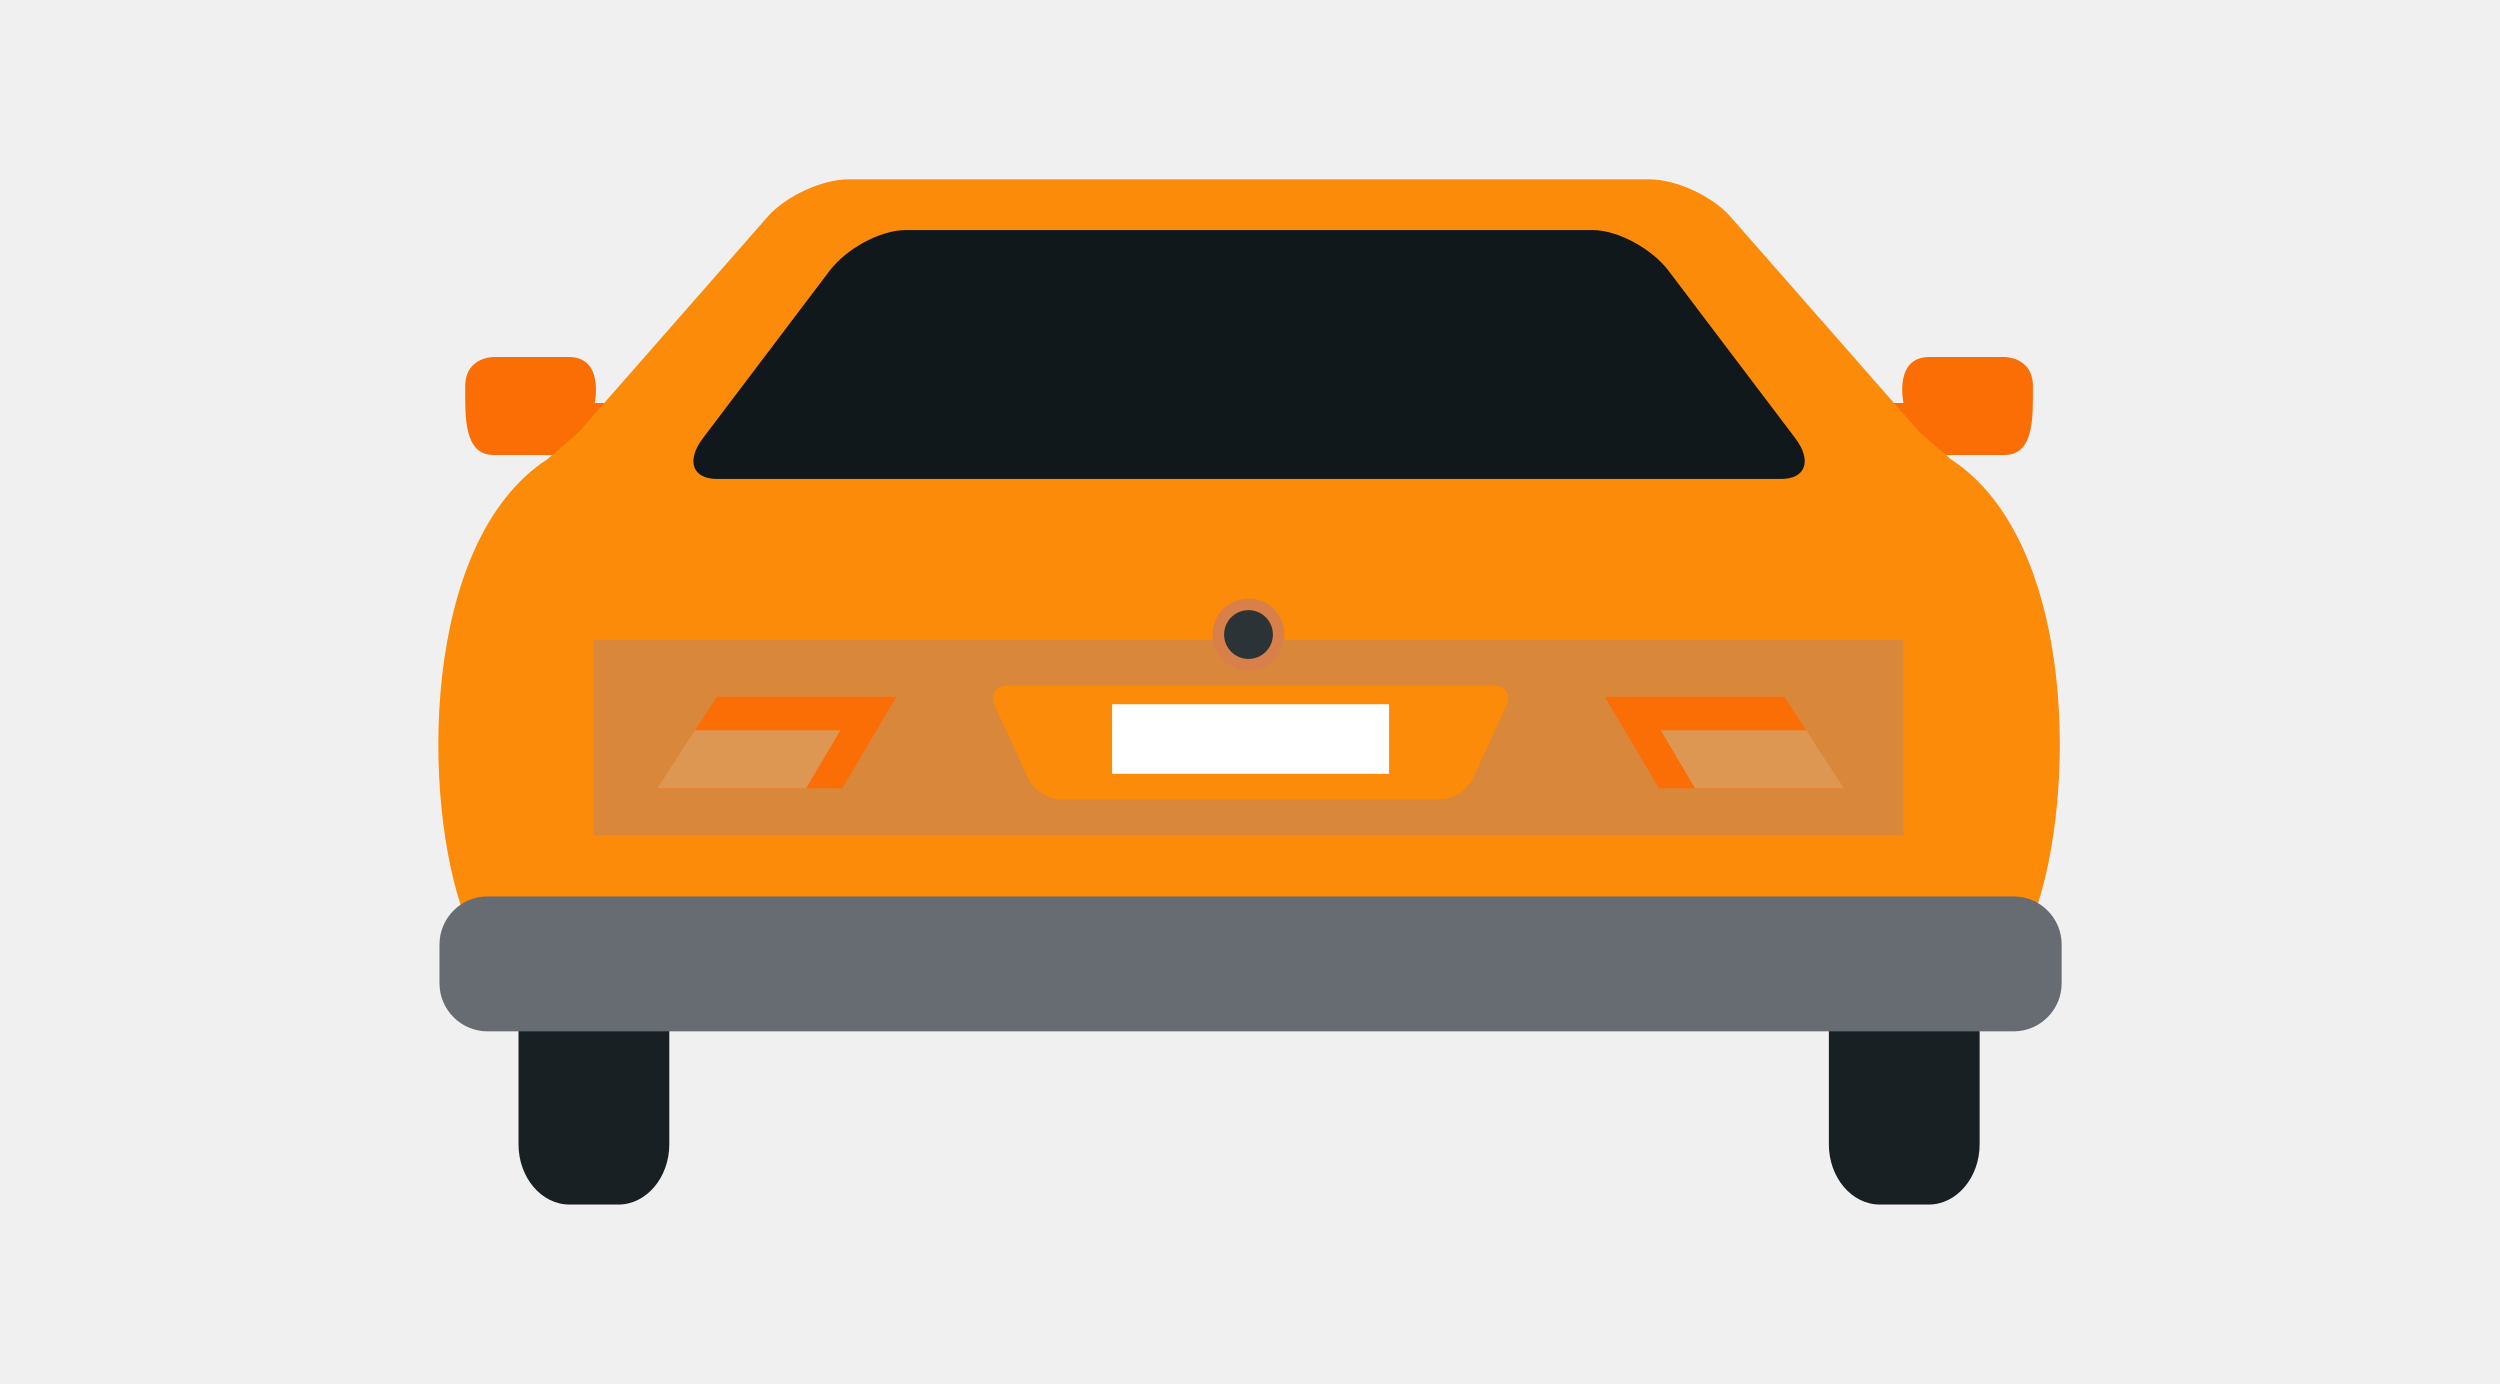
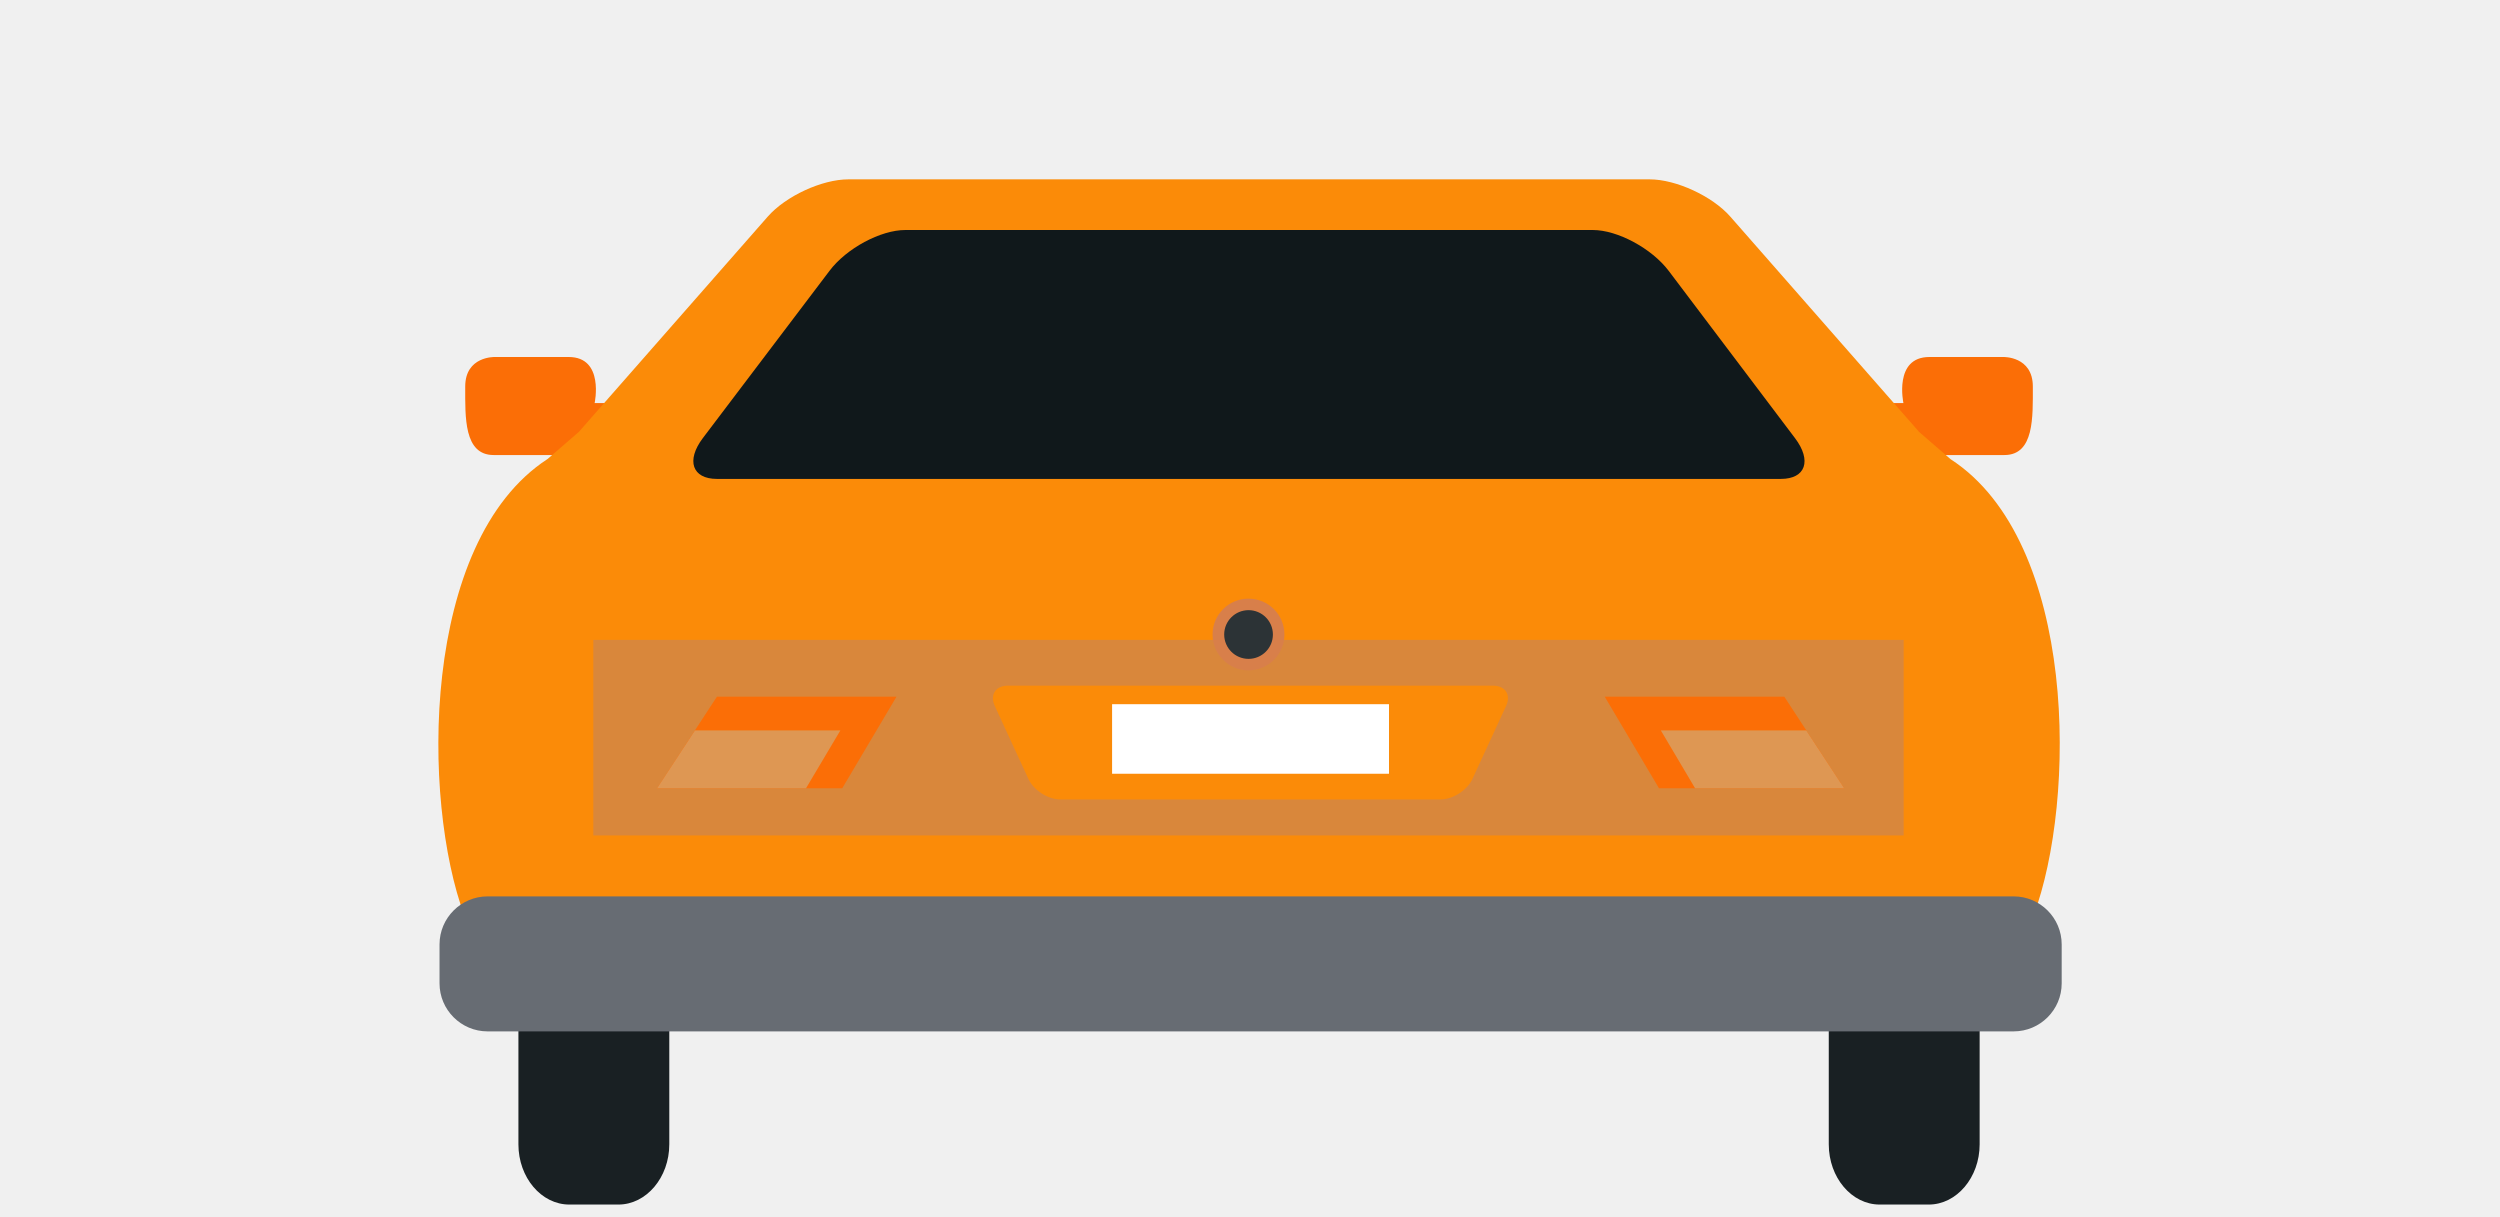
- <svg xmlns="http://www.w3.org/2000/svg" version="1.1" id="Layer_1" x="0px" y="0px" viewBox="0 0 2063 1142" style="enable-background:new 0 0 2063 1142;" xml:space="preserve">
+ <svg xmlns="http://www.w3.org/2000/svg" version="1.1" id="Layer_1" x="0px" y="0px" viewBox="0 0 2063 1004.2" style="enable-background:new 0 0 2063 1004.2;" xml:space="preserve">
  <style type="text/css">
	.st0{fill:#FB6E06;}
	.st1{fill:#192023;}
	.st2{fill:#FB8B08;}
	.st3{fill:#10181B;}
	.st4{fill:#676C73;}
	.st5{fill:#D9873B;}
	.st6{fill:#FFFFFF;}
	.st7{fill:#DE9753;}
	.st8{fill:#D87F4A;}
	.st9{fill:#2C3336;}
</style>
  <g>
    <g>
-       <path class="st0" d="M1544.34,332.56h26.4c0,0-8.25-37.98,21.43-37.98c29.7,0,61.04,0,61.04,0s24.36-0.83,24.36,24.35    c0,25.18,1.21,56.52-23.53,56.52s-109.7,0-109.7,0V332.56z" />
-       <path class="st0" d="M517.12,332.56h-26.38c0,0,8.24-37.98-21.43-37.98c-29.71,0-61.05,0-61.05,0s-24.37-0.83-24.37,24.35    c0,25.18-1.21,56.52,23.54,56.52c24.76,0,109.69,0,109.69,0V332.56z" />
+       <path class="st0" d="M1544.3,332.6h26.4c0,0-8.2-38,21.4-38c29.7,0,61,0,61,0s24.4-0.8,24.4,24.4s1.2,56.5-23.5,56.5    s-109.7,0-109.7,0L1544.3,332.6L1544.3,332.6z" />
+       <path class="st0" d="M517.1,332.6h-26.4c0,0,8.2-38-21.4-38c-29.7,0-61,0-61,0s-24.4-0.8-24.4,24.4s-1.2,56.5,23.5,56.5    c24.8,0,109.7,0,109.7,0V332.6z" />
    </g>
    <g>
-       <path class="st1" d="M552.3,944.34c0,27.31-18.9,49.65-41.96,49.65h-40.48c-23.09,0-41.98-22.34-41.98-49.65V741.02    c0-27.29,18.89-49.63,41.98-49.63h40.48c23.05,0,41.96,22.34,41.96,49.63V944.34z" />
-       <path class="st1" d="M1633.59,944.34c0,27.31-18.9,49.65-41.96,49.65h-40.5c-23.08,0-41.96-22.34-41.96-49.65V741.02    c0-27.29,18.88-49.63,41.96-49.63h40.5c23.06,0,41.96,22.34,41.96,49.63V944.34z" />
+       <path class="st1" d="M552.3,944.3c0,27.3-18.9,49.7-42,49.7h-40.5c-23.1,0-42-22.3-42-49.7V741c0-27.3,18.9-49.6,42-49.6h40.5    c23.1,0,42,22.3,42,49.6V944.3z" />
+       <path class="st1" d="M1633.6,944.3c0,27.3-18.9,49.7-42,49.7h-40.5c-23.1,0-42-22.3-42-49.7V741c0-27.3,18.9-49.6,42-49.6h40.5    c23.1,0,42,22.3,42,49.6V944.3z" />
    </g>
-     <path class="st2" d="M1609.64,378.85c0,0-10.2-8.91-26.33-22.83c-0.24-0.31-0.38-0.6-0.65-0.91l-154.73-176.35   c-14.84-16.91-44.8-30.75-66.58-30.75h-291.03c-21.77,0-57.39,0-79.17,0H700.12c-21.77,0-51.73,13.84-66.58,30.75L478.83,355.11   c-0.27,0.31-0.42,0.6-0.67,0.91c-16.13,13.91-26.34,22.83-26.34,22.83c-104.92,68.13-103.95,281.66-68.63,376.7h2.24l0.2,0.88   c4.63,20.17,21.78,36.66,38.15,36.66h606.96h606.95c16.37,0,33.52-16.48,38.14-36.66l0.2-0.88h2.24   C1713.6,660.51,1714.57,446.98,1609.64,378.85z" />
-     <path class="st3" d="M1376.96,223.53c-14.01-18.51-42.17-33.66-62.58-33.66h-246.53c-20.41,0-37.1,0-37.11,0c0,0-16.7,0-37.11,0   H747.09c-20.4,0-48.57,15.15-62.57,33.66L580.06,361.58c-14.03,18.52-8.79,33.66,11.63,33.66h401.93c20.41,0,37.11,0,37.11,0   c0.02,0,16.7,0,37.11,0h401.94c20.4,0,25.65-15.14,11.64-33.66L1376.96,223.53z" />
-     <path class="st4" d="M1701.28,811.49c0,21.77-17.81,39.59-39.59,39.59H402.26c-21.77,0-39.59-17.82-39.59-39.59v-32.17   c0-21.78,17.82-39.58,39.59-39.58h1259.43c21.78,0,39.59,17.8,39.59,39.58V811.49z" />
+     <path class="st2" d="M1609.6,378.9c0,0-10.2-8.9-26.3-22.8c-0.2-0.3-0.4-0.6-0.7-0.9l-154.7-176.4c-14.8-16.9-44.8-30.8-66.6-30.8   h-291c-21.8,0-57.4,0-79.2,0h-291c-21.8,0-51.7,13.8-66.6,30.8L478.8,355.1c-0.3,0.3-0.4,0.6-0.7,0.9   c-16.1,13.9-26.3,22.8-26.3,22.8C346.9,447,347.9,660.5,383.2,755.5h2.2l0.2,0.9c4.6,20.2,21.8,36.7,38.1,36.7h607h606.9   c16.4,0,33.5-16.5,38.1-36.7l0.2-0.9h2.2C1713.6,660.5,1714.6,447,1609.6,378.9z" />
+     <path class="st3" d="M1377,223.5c-14-18.5-42.2-33.7-62.6-33.7h-246.5c-20.4,0-37.1,0-37.1,0c0,0-16.7,0-37.1,0H747.1   c-20.4,0-48.6,15.1-62.6,33.7l-104.5,138c-14,18.5-8.8,33.7,11.6,33.7h401.9c20.4,0,37.1,0,37.1,0c0,0,16.7,0,37.1,0h401.9   c20.4,0,25.7-15.1,11.6-33.7L1377,223.5z" />
+     <path class="st4" d="M1701.3,811.5c0,21.8-17.8,39.6-39.6,39.6H402.3c-21.8,0-39.6-17.8-39.6-39.6v-32.2   c0-21.8,17.8-39.6,39.6-39.6h1259.4c21.8,0,39.6,17.8,39.6,39.6V811.5z" />
    <g>
      <g>
-         <rect x="489.62" y="527.82" class="st5" width="1081.27" height="161.58" />
+         <rect x="489.6" y="527.8" class="st5" width="1081.3" height="161.6" />
        <g>
-           <path class="st2" d="M1050.5,565.77c-10.19,0-26.85,0-37.04,0H831.72c-10.19,0-15.03,7.56-10.76,16.81l27.85,60.26      c4.27,9.25,16.1,16.81,26.28,16.81h138.36c10.18,0,26.85,0,37.04,0h138.35c10.19,0,22.02-7.56,26.3-16.81l27.83-60.26      c4.27-9.25-0.56-16.81-10.75-16.81H1050.5z" />
+           <path class="st2" d="M1050.5,565.8c-10.2,0-26.8,0-37,0H831.7c-10.2,0-15,7.6-10.8,16.8l27.8,60.3c4.3,9.2,16.1,16.8,26.3,16.8      h138.4c10.2,0,26.8,0,37,0h138.3c10.2,0,22-7.6,26.3-16.8l27.8-60.3c4.3-9.2-0.6-16.8-10.8-16.8H1050.5z" />
          <g>
-             <rect x="917.71" y="581.12" class="st6" width="228.55" height="57.43" />
+             <rect x="917.7" y="581.1" class="st6" width="228.5" height="57.4" />
          </g>
        </g>
        <g>
          <g>
-             <polygon class="st0" points="739.75,574.9 694.99,650.52 542.2,650.52 591.59,574.9      " />
-             <polygon class="st7" points="542.2,650.52 665.14,650.52 693.45,602.68 573.45,602.68      " />
+             <polygon class="st0" points="739.8,574.9 695,650.5 542.2,650.5 591.6,574.9      " />
+             <polygon class="st7" points="542.2,650.5 665.1,650.5 693.5,602.7 573.5,602.7      " />
          </g>
          <g>
-             <polygon class="st0" points="1324.2,574.9 1368.96,650.52 1521.75,650.52 1472.37,574.9      " />
-             <polygon class="st7" points="1521.75,650.52 1398.82,650.52 1370.5,602.68 1490.51,602.68      " />
+             <polygon class="st0" points="1324.2,574.9 1369,650.5 1521.8,650.5 1472.4,574.9      " />
+             <polygon class="st7" points="1521.8,650.5 1398.8,650.5 1370.5,602.7 1490.5,602.7      " />
          </g>
        </g>
      </g>
-       <path class="st2" d="M1565.65,462.36c-31.18-26.93-82.09-51.85-82.09-51.85h-444.63h-13.91H580.39c0,0-50.91,24.91-82.09,51.85    c-31.18,26.94-28.53,65.46-28.53,65.46h555.24h13.91h555.24C1594.18,527.82,1596.83,489.3,1565.65,462.36z" />
+       <path class="st2" d="M1565.7,462.4c-31.2-26.9-82.1-51.9-82.1-51.9h-444.6H1025H580.4c0,0-50.9,24.9-82.1,51.9    s-28.5,65.5-28.5,65.5H1025h13.9h555.2C1594.2,527.8,1596.8,489.3,1565.7,462.4z" />
      <g>
-         <path class="st8" d="M1059.9,523.62c0,16.37-13.28,29.64-29.63,29.64c-16.38,0-29.65-13.28-29.65-29.64     c0-16.37,13.28-29.64,29.65-29.64C1046.63,493.98,1059.9,507.25,1059.9,523.62z" />
-         <path class="st9" d="M1050.4,523.62c0,11.12-9.02,20.14-20.13,20.14c-11.13,0-20.14-9.02-20.14-20.14     c0-11.12,9.01-20.13,20.14-20.13C1041.38,503.49,1050.4,512.5,1050.4,523.62z" />
+         <path class="st8" d="M1059.9,523.6c0,16.4-13.3,29.6-29.6,29.6c-16.4,0-29.7-13.3-29.7-29.6c0-16.4,13.3-29.6,29.7-29.6     C1046.6,494,1059.9,507.2,1059.9,523.6z" />
+         <path class="st9" d="M1050.4,523.6c0,11.1-9,20.1-20.1,20.1c-11.1,0-20.1-9-20.1-20.1s9-20.1,20.1-20.1     C1041.4,503.5,1050.4,512.5,1050.4,523.6z" />
      </g>
    </g>
  </g>
</svg>
